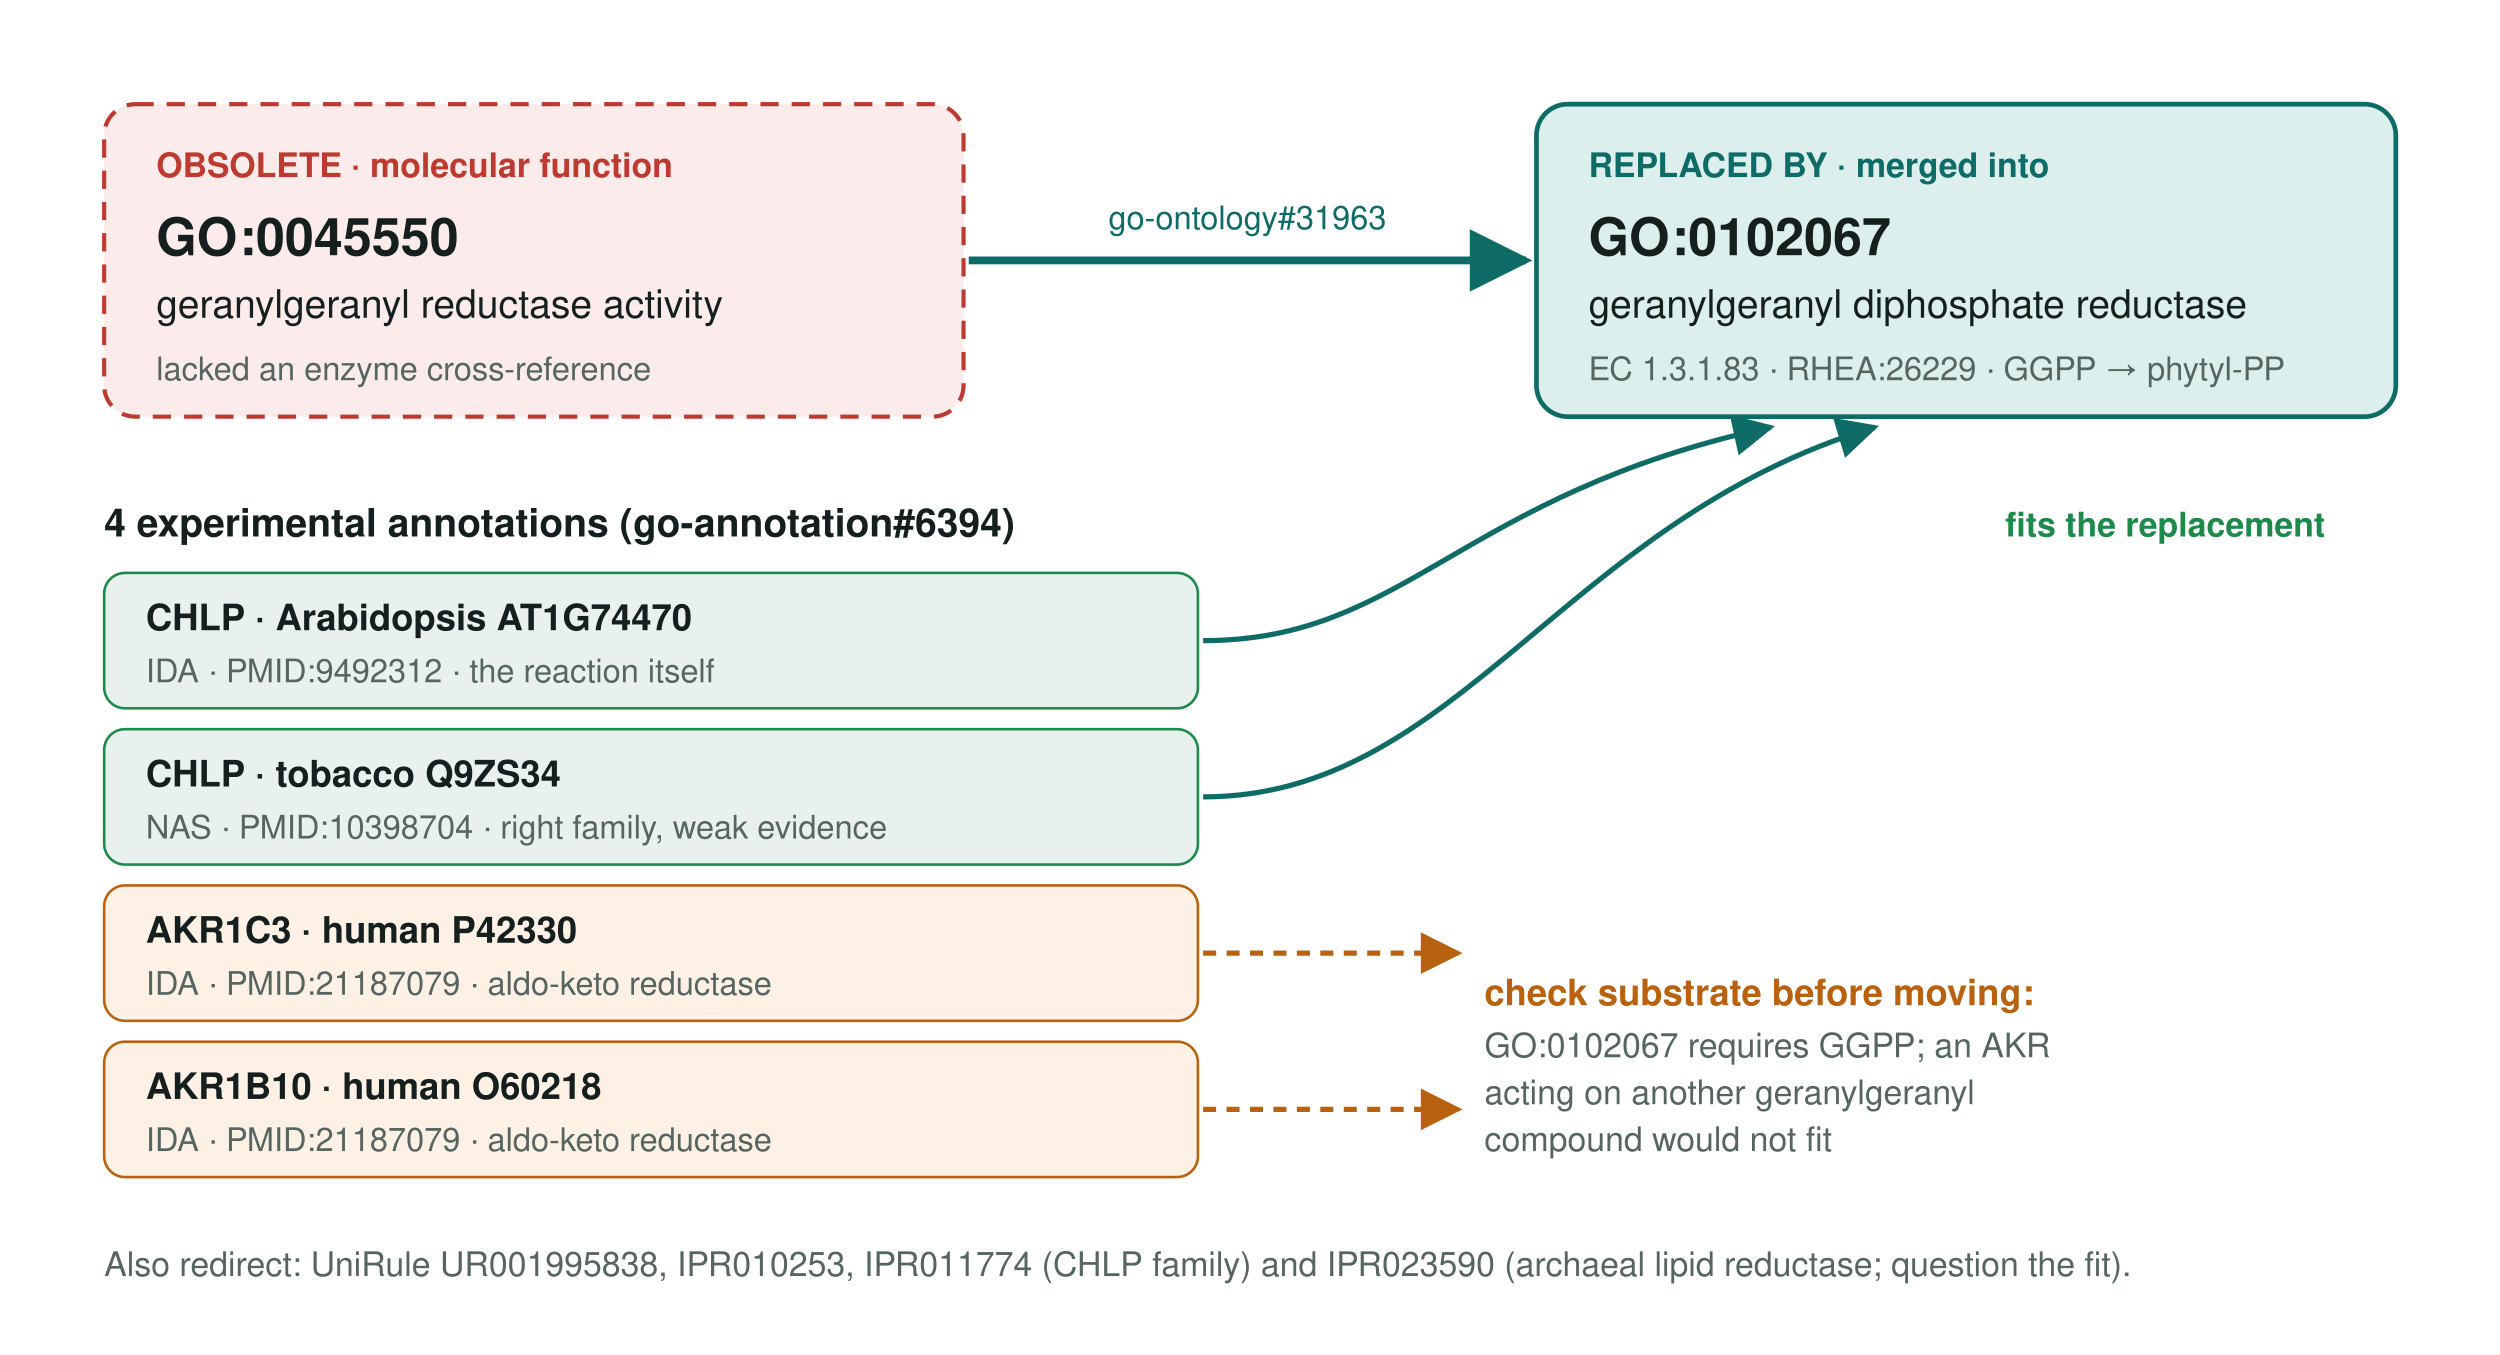
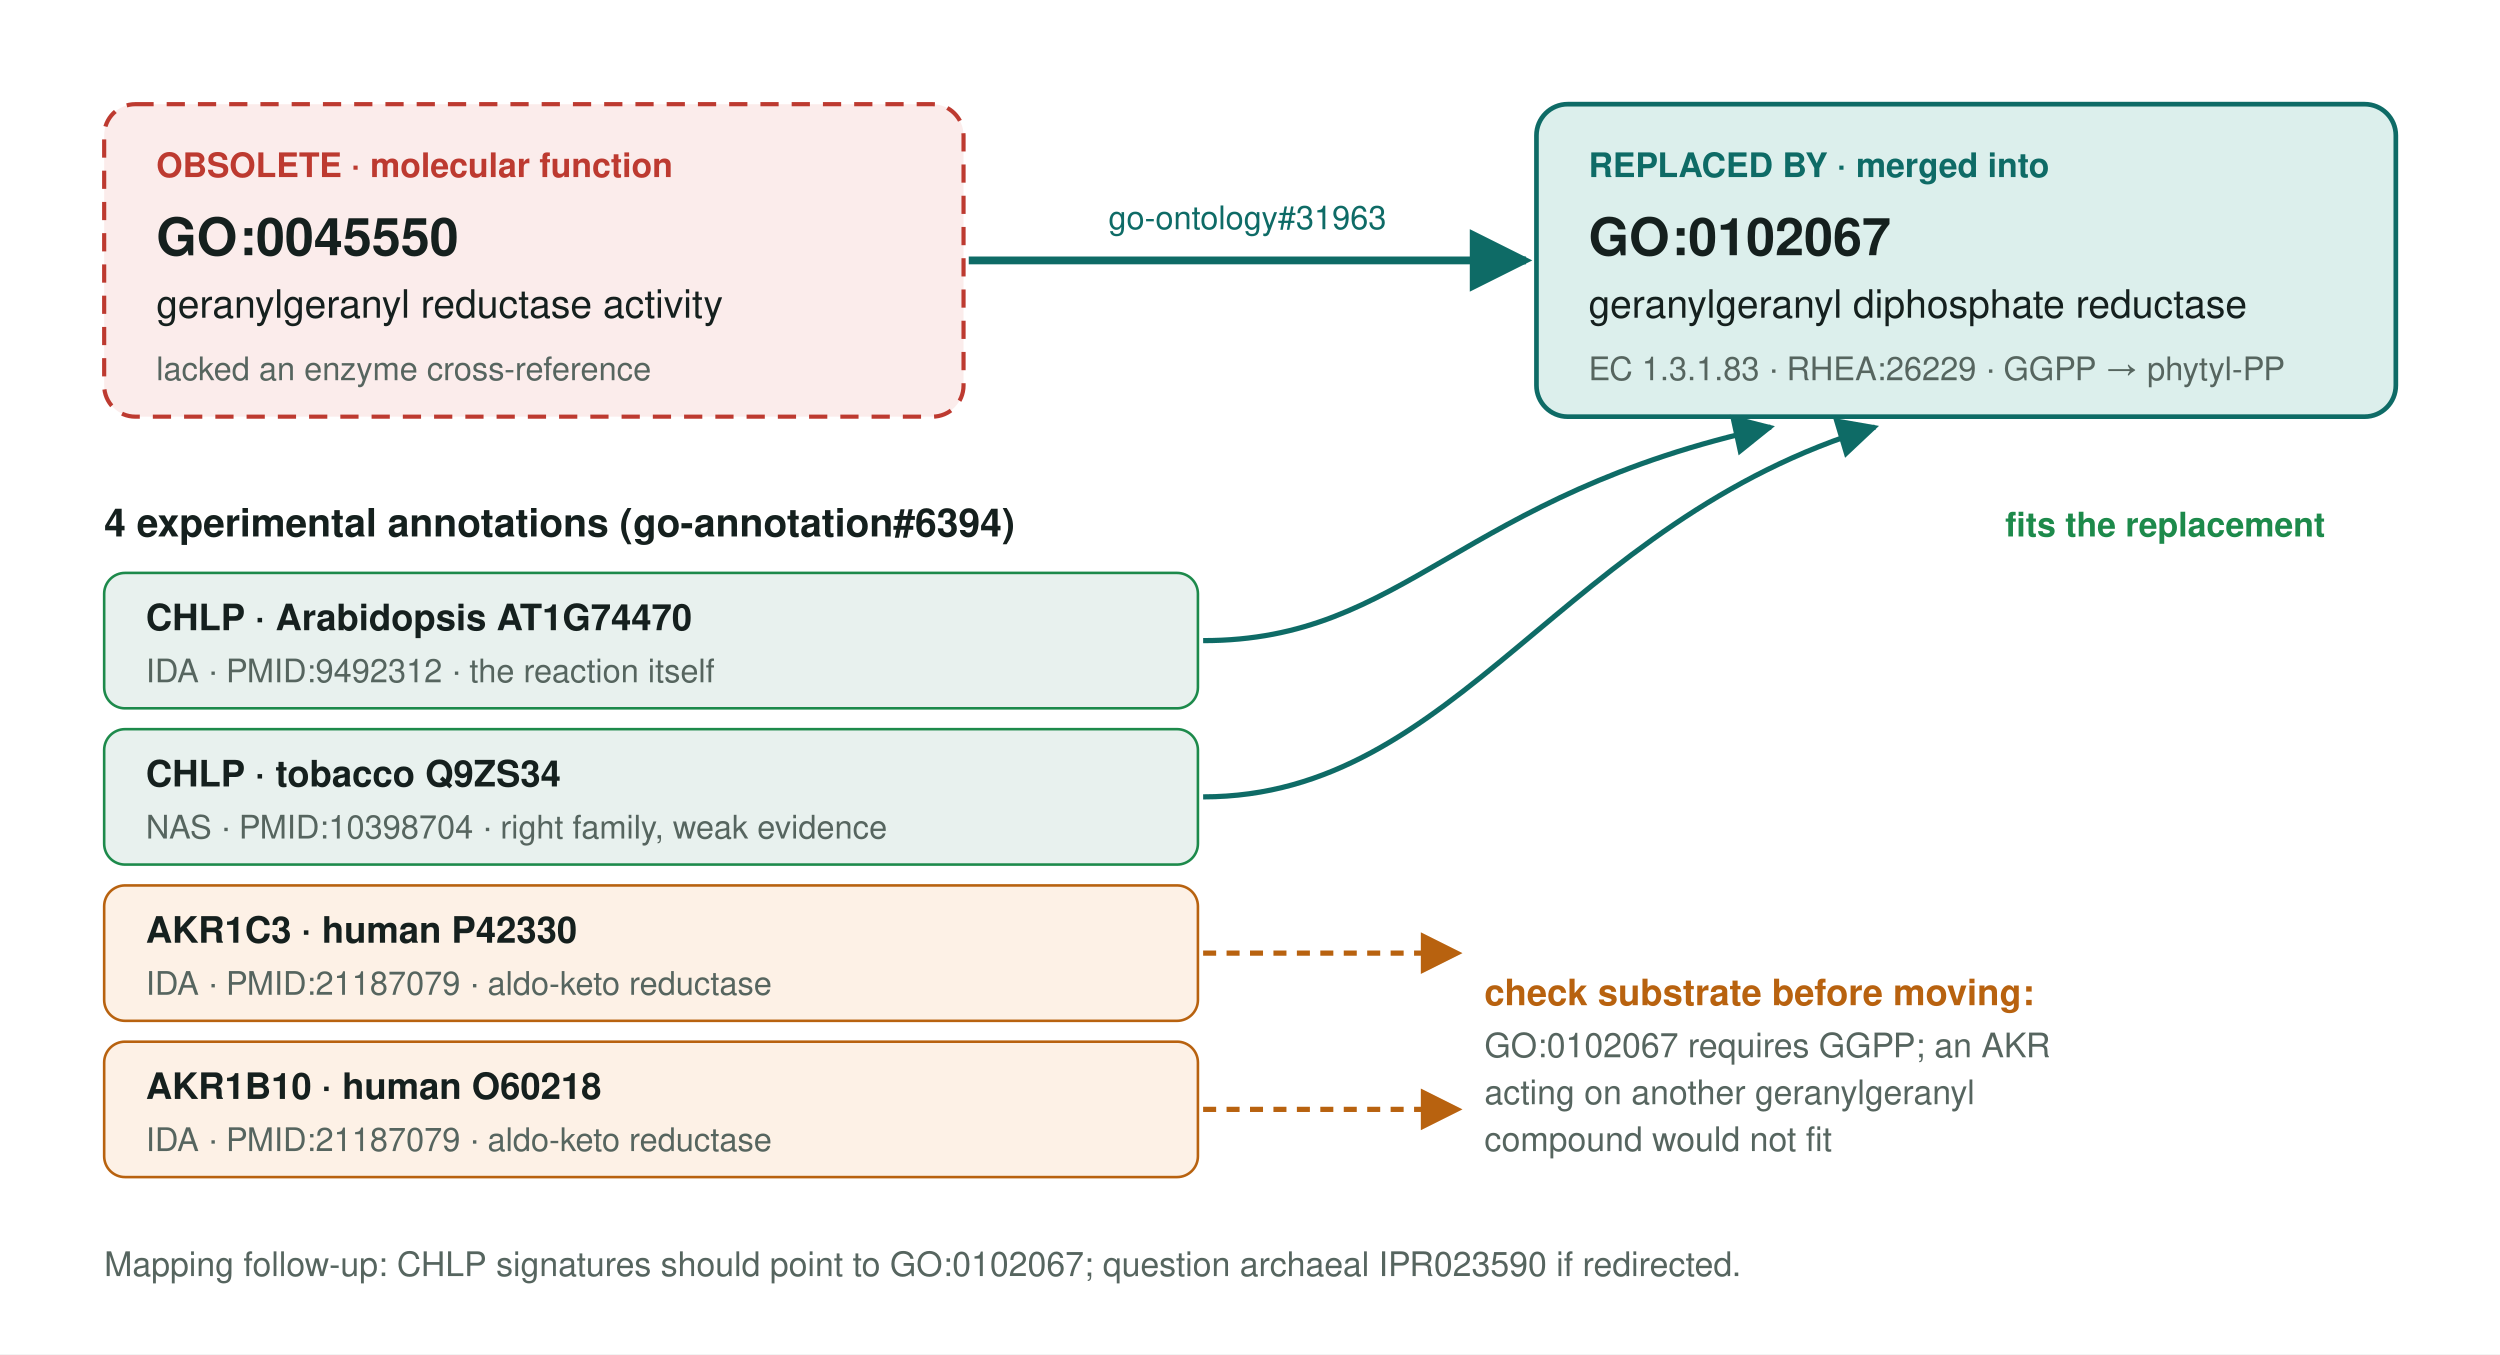
<svg xmlns="http://www.w3.org/2000/svg" viewBox="0 0 960 520" font-family="Helvetica, Arial, sans-serif">
  <defs>
    <marker id="a" viewBox="0 0 10 10" refX="9" refY="5" markerWidth="8" markerHeight="8" orient="auto">
      <path d="M0 0 L10 5 L0 10 z" fill="#0e6b66" />
    </marker>
    <marker id="o" viewBox="0 0 10 10" refX="9" refY="5" markerWidth="8" markerHeight="8" orient="auto">
      <path d="M0 0 L10 5 L0 10 z" fill="#b8620f" />
    </marker>
  </defs>
  <rect width="960" height="520" fill="#ffffff" />
  <rect x="40" y="40" width="330" height="120" rx="12" fill="#fbeceb" stroke="#bd3a30" stroke-width="1.6" stroke-dasharray="7 5" />
  <text x="60" y="68" font-size="13" font-weight="600" fill="#bd3a30">OBSOLETE · molecular function</text>
  <text x="60" y="98" font-size="20" font-weight="600" fill="#15201e">GO:0045550</text>
  <text x="60" y="122" font-size="15" fill="#15201e">geranylgeranyl reductase activity</text>
  <text x="60" y="146" font-size="12.5" fill="#56655f">lacked an enzyme cross-reference</text>
  <rect x="590" y="40" width="330" height="120" rx="12" fill="#dcefec" stroke="#0e6b66" stroke-width="1.8" />
  <text x="610" y="68" font-size="13" font-weight="600" fill="#0e6b66">REPLACED BY · merged into</text>
  <text x="610" y="98" font-size="20" font-weight="600" fill="#15201e">GO:0102067</text>
  <text x="610" y="122" font-size="15" fill="#15201e">geranylgeranyl diphosphate reductase</text>
  <text x="610" y="146" font-size="12.5" fill="#56655f">EC 1.3.1.83 · RHEA:26229 · GGPP → phytyl-PP</text>
  <path d="M372 100 L586 100" stroke="#0e6b66" stroke-width="3" marker-end="url(#a)" />
  <text x="479" y="88" text-anchor="middle" font-size="12.5" fill="#0e6b66">go-ontology#31963</text>
  <text x="40" y="206" font-size="15" font-weight="600" fill="#15201e">4 experimental annotations (go-annotation#6394)</text>
  <g font-size="14" fill="#15201e">
    <rect x="40" y="220" width="420" height="52" rx="8" fill="#e8f1ee" stroke="#1d8a4b" />
    <text x="56" y="242" font-weight="600">CHLP · Arabidopsis AT1G74470</text>
    <text x="56" y="262" font-size="12.5" fill="#56655f">IDA · PMID:9492312 · the reaction itself</text>
    <rect x="40" y="280" width="420" height="52" rx="8" fill="#e8f1ee" stroke="#1d8a4b" />
    <text x="56" y="302" font-weight="600">CHLP · tobacco Q9ZS34</text>
    <text x="56" y="322" font-size="12.5" fill="#56655f">NAS · PMID:10398704 · right family, weak evidence</text>
    <rect x="40" y="340" width="420" height="52" rx="8" fill="#fdf1e6" stroke="#b8620f" />
    <text x="56" y="362" font-weight="600">AKR1C3 · human P42330</text>
    <text x="56" y="382" font-size="12.5" fill="#56655f">IDA · PMID:21187079 · aldo-keto reductase</text>
    <rect x="40" y="400" width="420" height="52" rx="8" fill="#fdf1e6" stroke="#b8620f" />
    <text x="56" y="422" font-weight="600">AKR1B10 · human O60218</text>
    <text x="56" y="442" font-size="12.5" fill="#56655f">IDA · PMID:21187079 · aldo-keto reductase</text>
  </g>
  <path d="M462 246 C 540 246, 560 190, 680 164" stroke="#0e6b66" stroke-width="2" fill="none" marker-end="url(#a)" />
  <path d="M462 306 C 560 306, 600 200, 720 164" stroke="#0e6b66" stroke-width="2" fill="none" marker-end="url(#a)" />
  <path d="M462 366 L 560 366" stroke="#b8620f" stroke-width="2" stroke-dasharray="5 4" marker-end="url(#o)" />
  <path d="M462 426 L 560 426" stroke="#b8620f" stroke-width="2" stroke-dasharray="5 4" marker-end="url(#o)" />
  <text x="570" y="386" font-size="14" font-weight="600" fill="#b8620f">check substrate before moving:</text>
  <text x="570" y="406" font-size="13" fill="#56655f">GO:0102067 requires GGPP; an AKR</text>
  <text x="570" y="424" font-size="13" fill="#56655f">acting on another geranylgeranyl</text>
  <text x="570" y="442" font-size="13" fill="#56655f">compound would not fit</text>
  <text x="770" y="206" font-size="13" fill="#1d8a4b" font-weight="600">fits the replacement</text>
-   <text x="40" y="490" font-size="13" fill="#56655f">Also redirect: UniRule UR001995838, IPR010253, IPR011774 (CHLP family) and IPR023590 (archaeal lipid reductase; question the fit).</text>
+   <text x="40" y="490" font-size="13" fill="#56655f">Mapping follow-up: CHLP signatures should point to GO:0102067; question archaeal IPR023590 if redirected.</text>
</svg>
